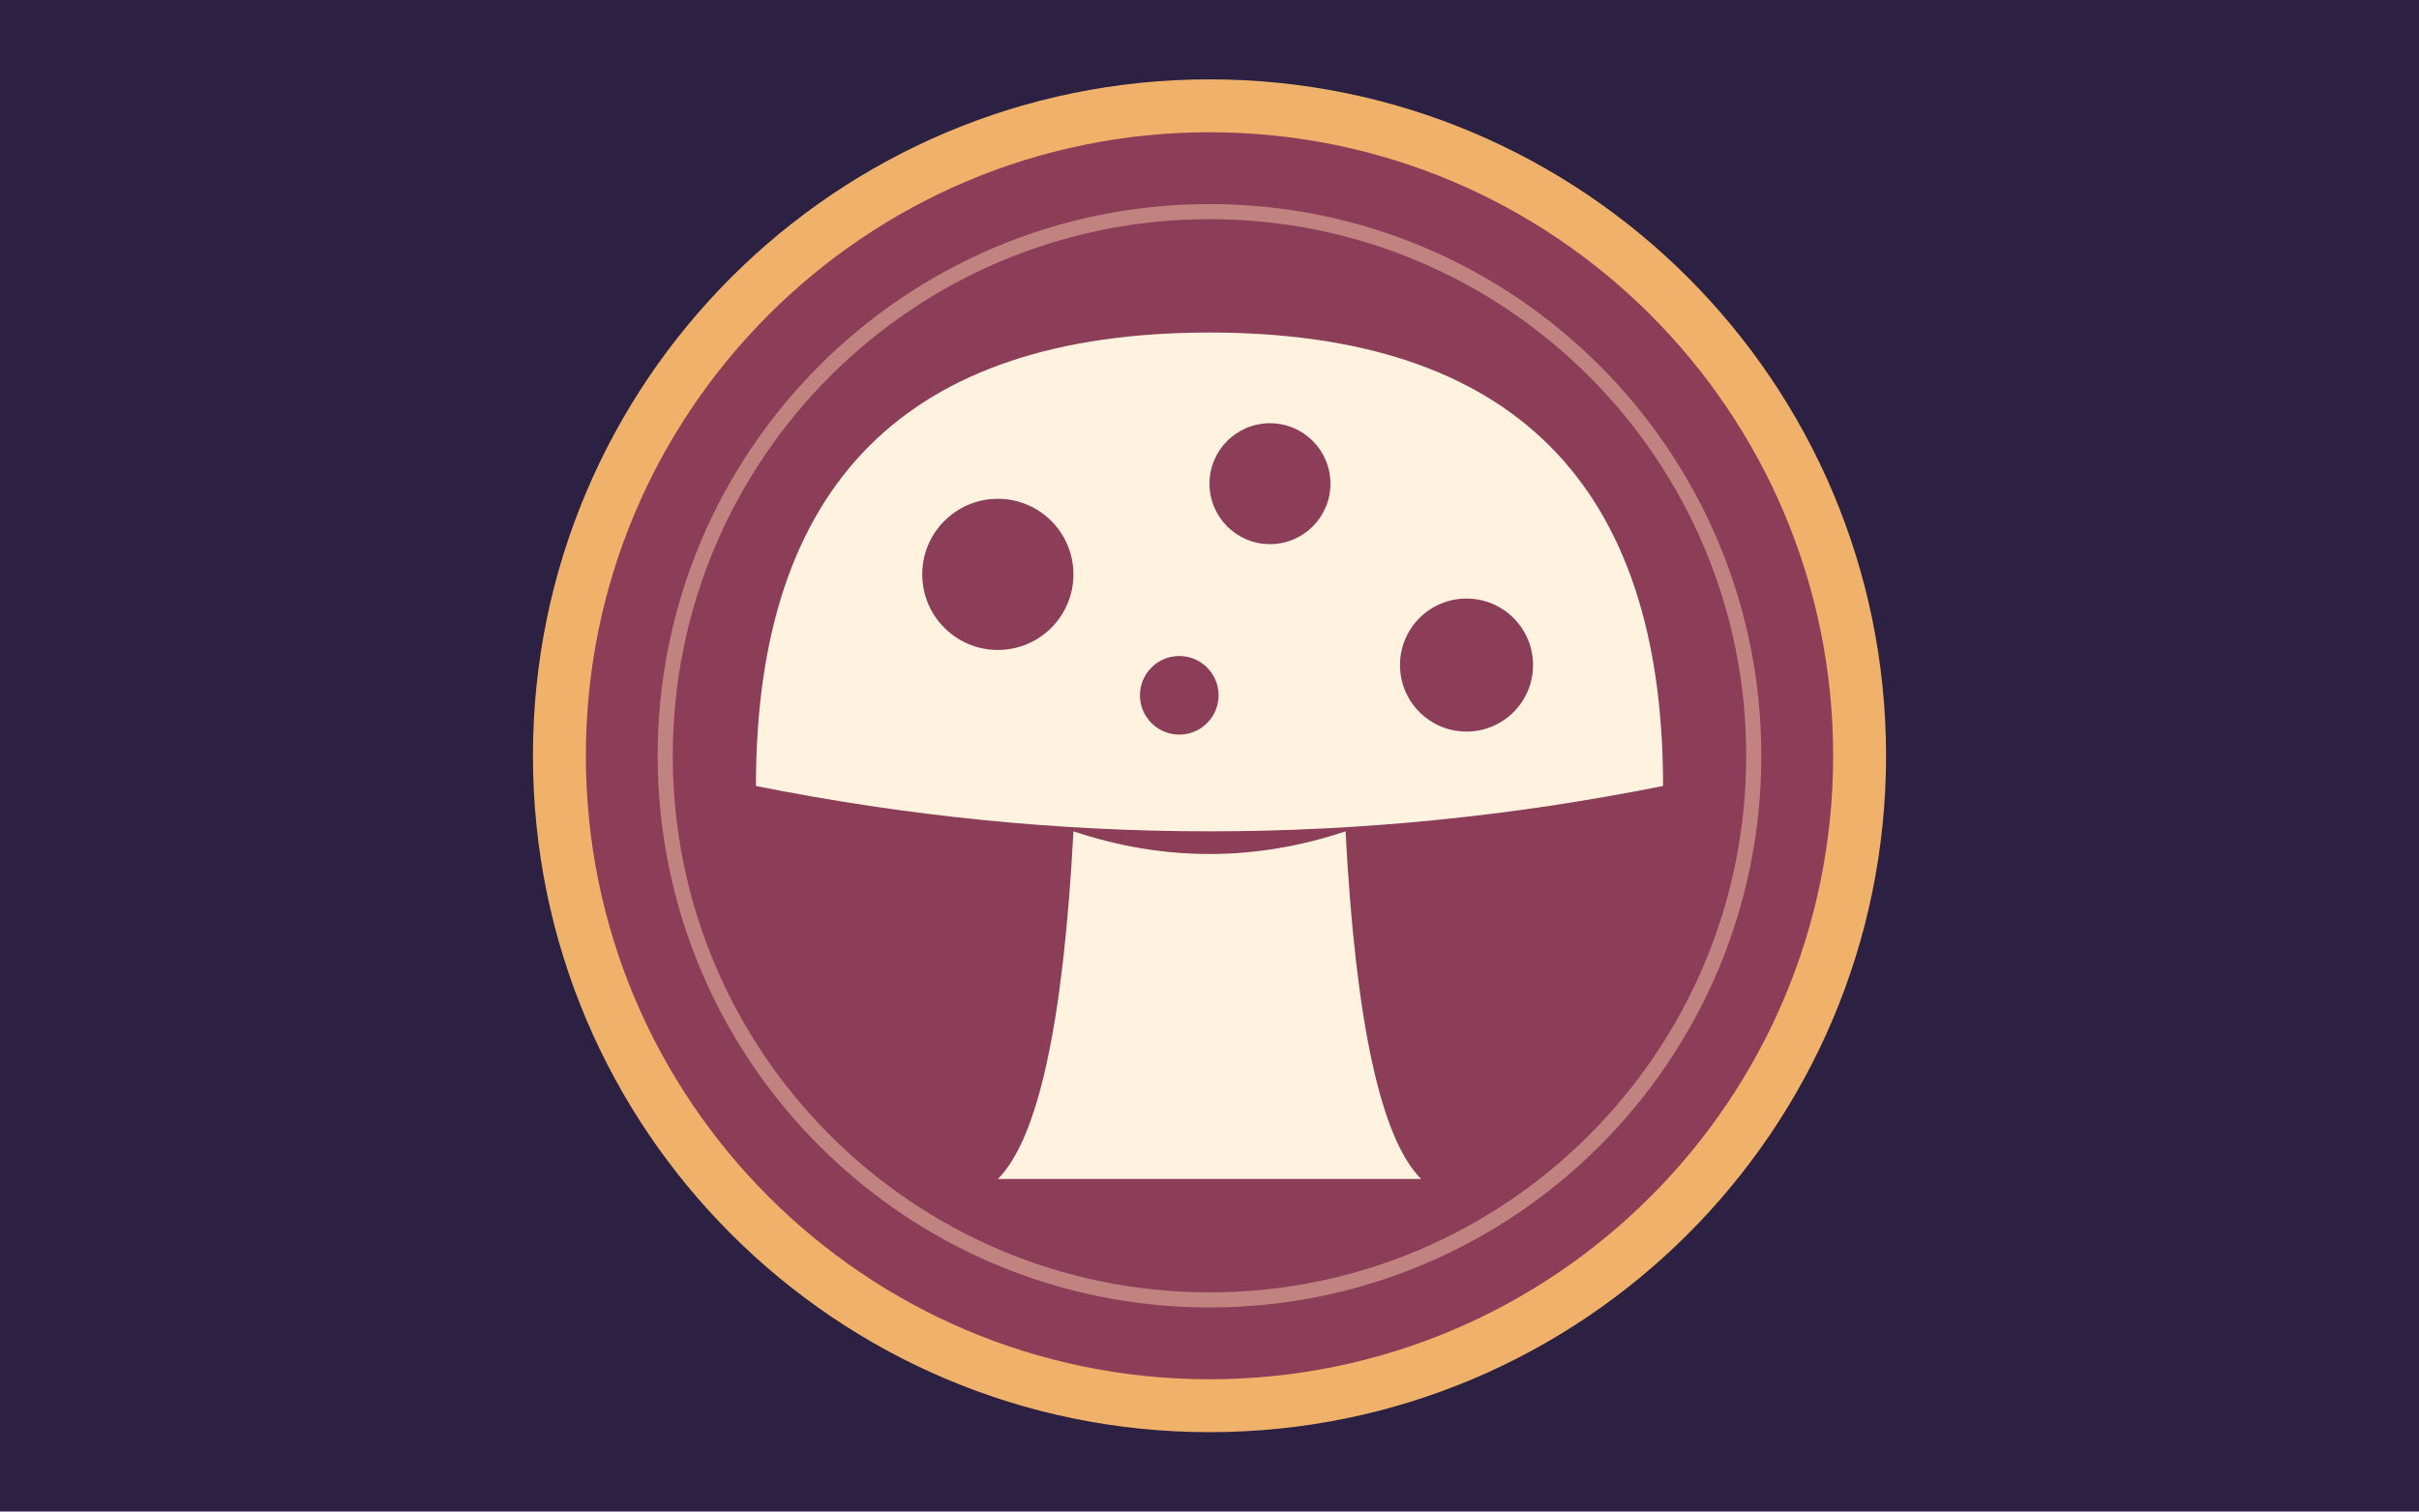
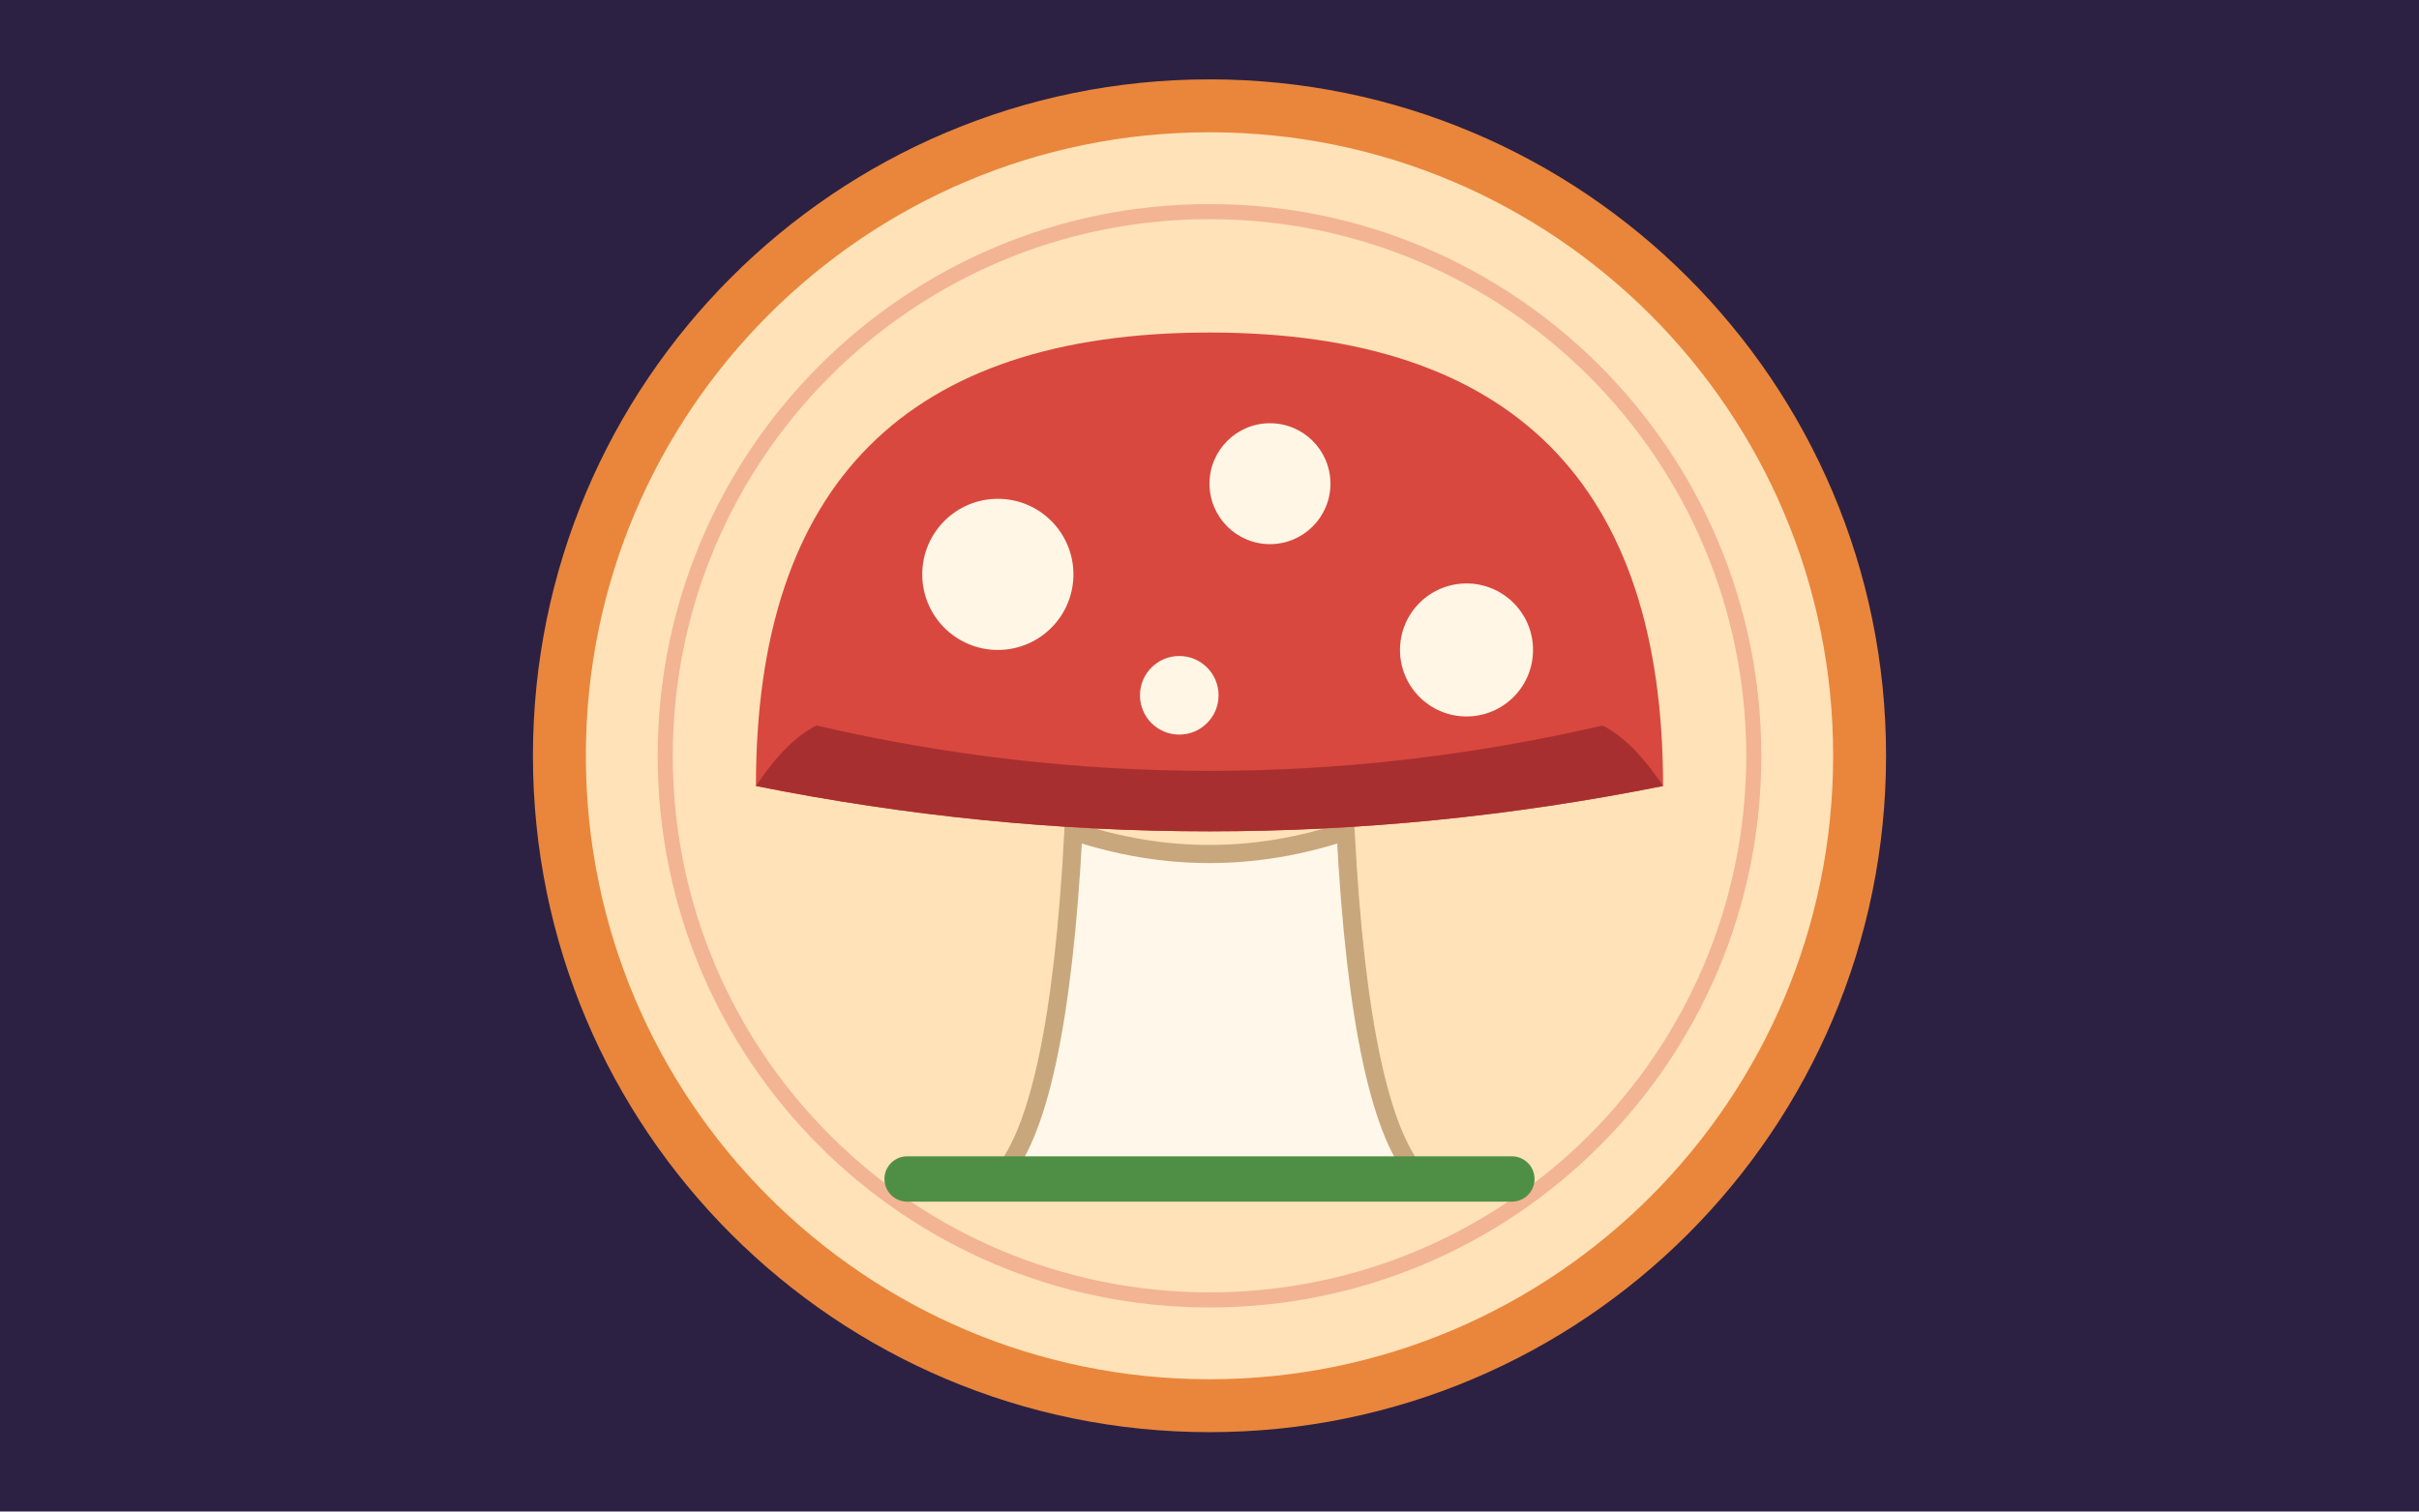
<svg xmlns="http://www.w3.org/2000/svg" viewBox="0 0 160 100">
  <rect width="160" height="100" fill="#2c2142" />
-   <circle cx="80" cy="50" r="43" fill="#8c3d58" />
-   <circle cx="80" cy="50" r="43" fill="none" stroke="#f0b26a" stroke-width="3.5" />
-   <circle cx="80" cy="50" r="36" fill="none" stroke="#ffd9b0" stroke-width="1" opacity=".45" />
-   <path d="M50 52 Q50 22 80 22 Q110 22 110 52 Q80 58 50 52 Z" fill="#fff3df" />
-   <path d="M71 55 Q70 74 66 78 H94 Q90 74 89 55 Q80 58 71 55 Z" fill="#fff3df" />
-   <g fill="#8c3d58">
+   <circle cx="80" cy="50" r="43" fill="#ffe2b8" />
+   <circle cx="80" cy="50" r="43" fill="none" stroke="#e9863c" stroke-width="3.5" />
+   <circle cx="80" cy="50" r="36" fill="none" stroke="#d8483e" stroke-width="1" opacity=".3" />
+   <path d="M71 55 Q70 74 66 78 H94 Q90 74 89 55 Q80 58 71 55 Z" fill="#fff8ea" stroke="#c9a77c" stroke-width="1.2" />
+   <path d="M50 52 Q50 22 80 22 Q110 22 110 52 Q80 58 50 52 Z" fill="#d8483e" />
+   <path d="M50 52 Q80 58 110 52 Q108 49 106 48 Q80 54 54 48 Q52 49 50 52 Z" fill="#a82f2f" />
+   <g fill="#fff6e6">
    <circle cx="66" cy="38" r="5" />
    <circle cx="84" cy="32" r="4" />
-     <circle cx="97" cy="44" r="4.4" />
+     <circle cx="97" cy="43" r="4.4" />
    <circle cx="78" cy="46" r="2.6" />
  </g>
+   <path d="M60 78 H100" stroke="#4f8f45" stroke-width="3" stroke-linecap="round" />
</svg>
